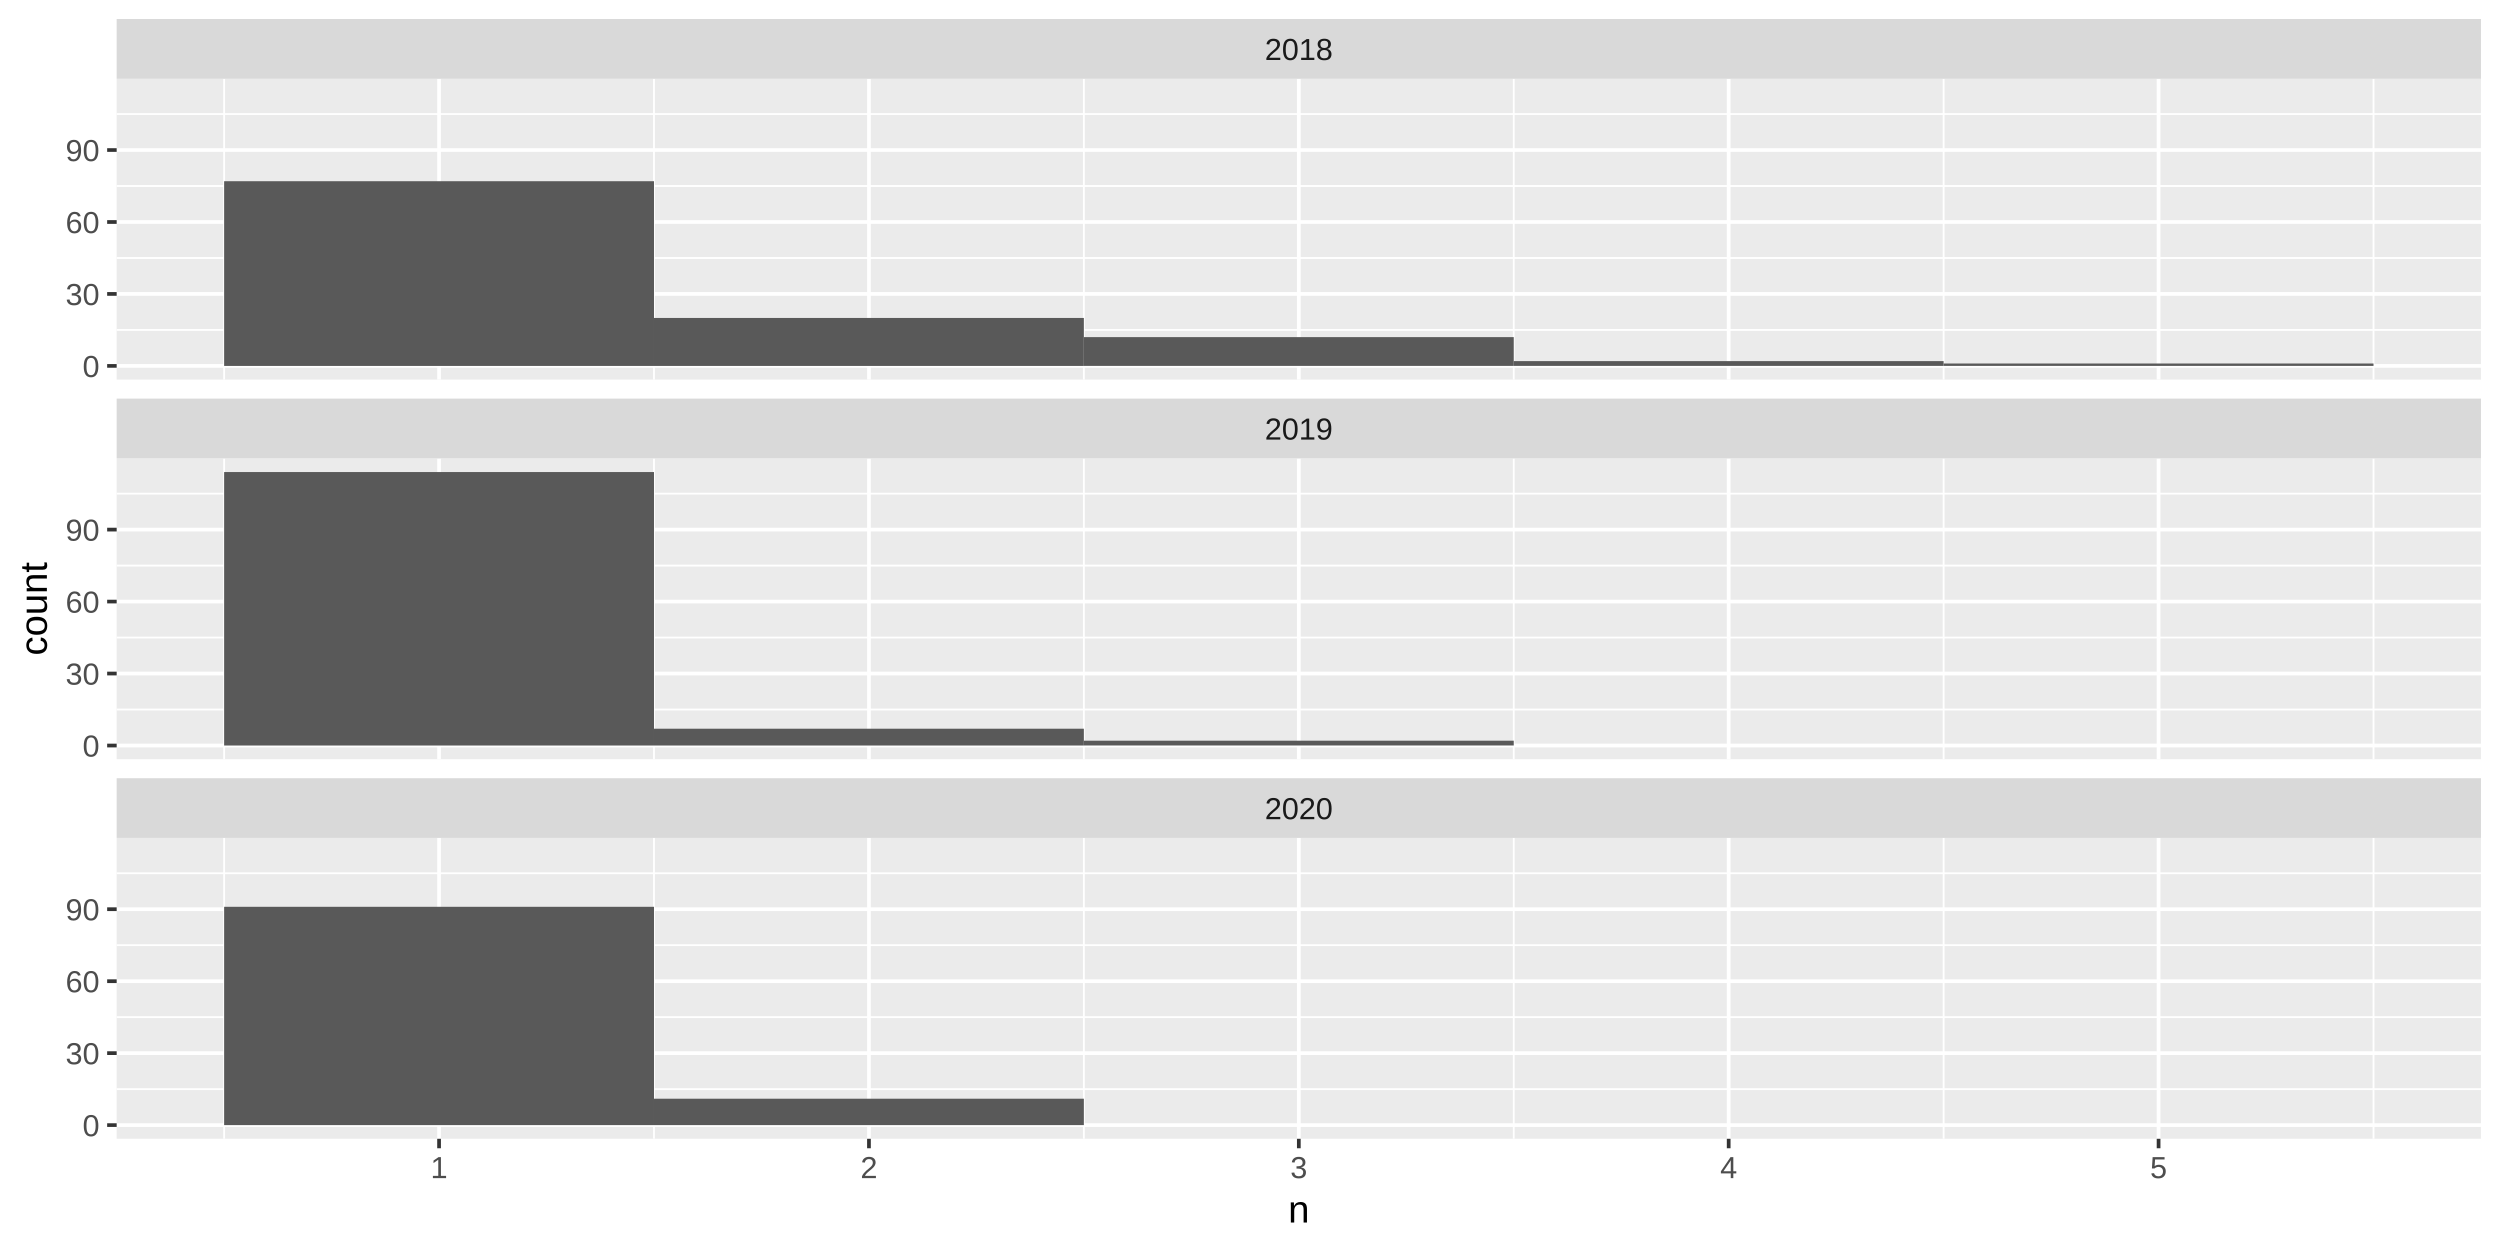
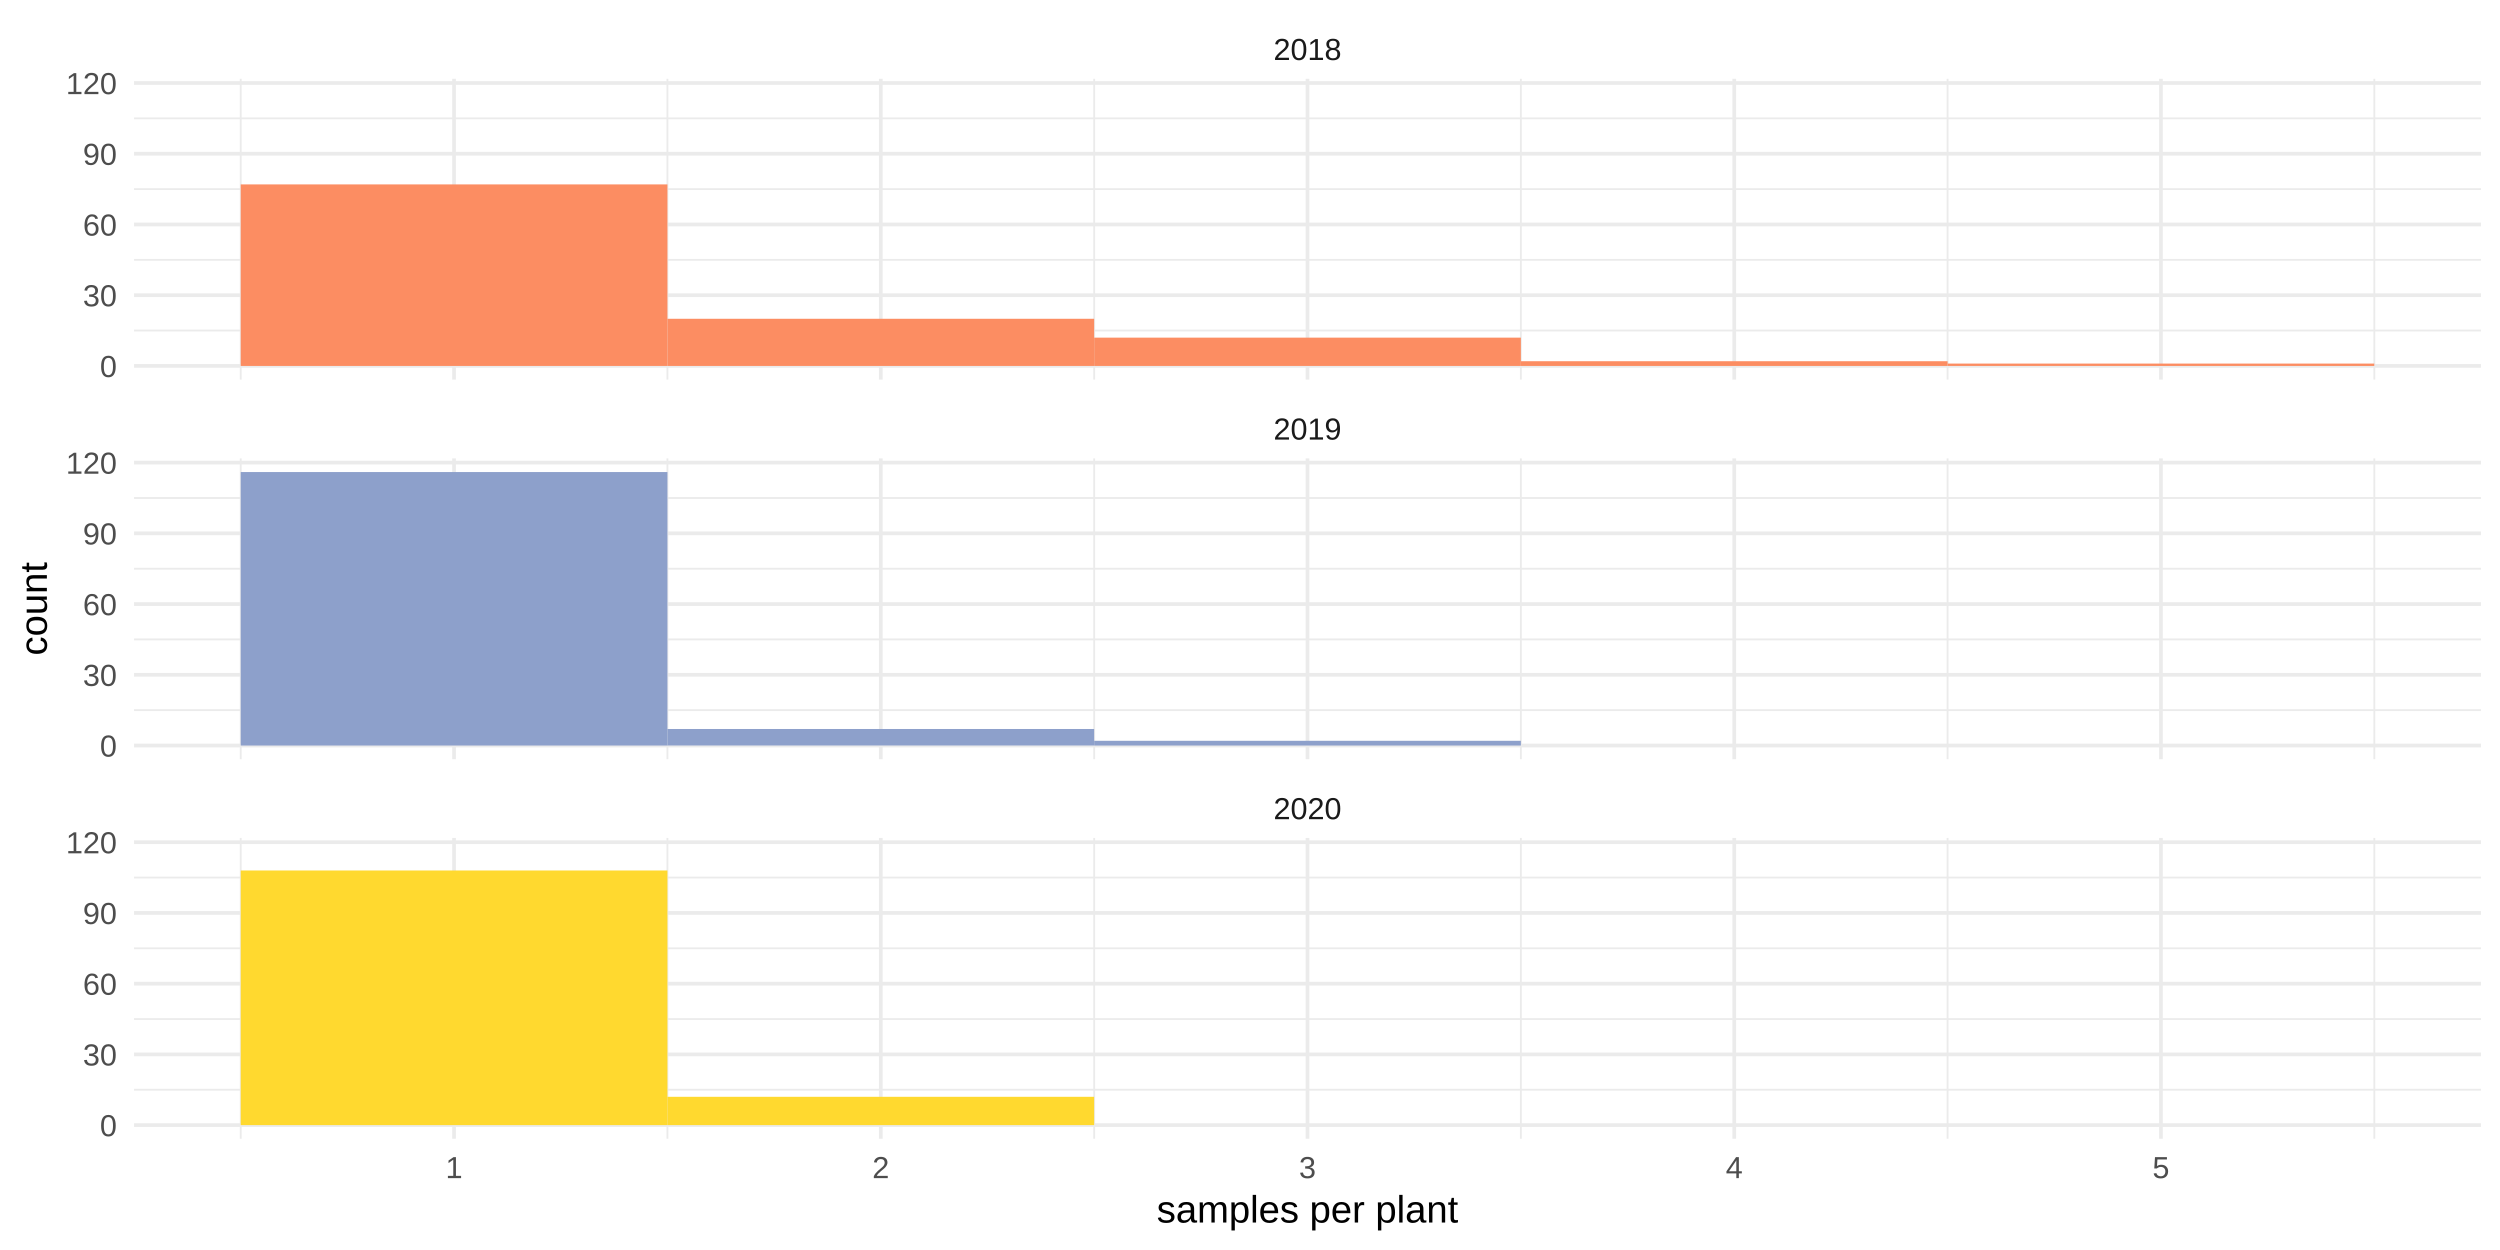
<svg xmlns="http://www.w3.org/2000/svg" class="svglite" width="720.00pt" height="360.00pt" viewBox="0 0 720.00 360.00">
  <defs>
    <style type="text/css">
    .svglite line, .svglite polyline, .svglite polygon, .svglite path, .svglite rect, .svglite circle {
      fill: none;
      stroke: #000000;
      stroke-linecap: round;
      stroke-linejoin: round;
      stroke-miterlimit: 10.00;
    }
    .svglite text {
      white-space: pre;
    }
  </style>
  </defs>
  <rect width="100%" height="100%" style="stroke: none; fill: #FFFFFF;" />
  <defs>
    <clipPath id="cpMC4wMHw3MjAuMDB8MC4wMHwzNjAuMDA=">
      <rect x="0.00" y="0.00" width="720.00" height="360.00" />
    </clipPath>
  </defs>
  <g clip-path="url(#cpMC4wMHw3MjAuMDB8MC4wMHwzNjAuMDA=)">
-     <rect x="0.00" y="0" width="720.00" height="360.00" style="stroke-width: 1.07; stroke: #FFFFFF; fill: #FFFFFF;" />
-   </g>
+ </g>
  <defs>
-     <clipPath id="cpMzMuNjB8NzE0LjUyfDIyLjY5fDEwOS4zMg==">
-       <rect x="33.60" y="22.69" width="680.92" height="86.63" />
+     <clipPath id="cpMzguNjB8NzE0LjUyfDIyLjY5fDEwOS4zMg==">
+       <rect x="38.60" y="22.69" width="675.92" height="86.63" />
    </clipPath>
  </defs>
-   <g clip-path="url(#cpMzMuNjB8NzE0LjUyfDIyLjY5fDEwOS4zMg==)">
-     <rect x="33.60" y="22.69" width="680.92" height="86.63" style="stroke-width: 1.07; stroke: none; fill: #EBEBEB;" />
-     <polyline points="33.60,95.02 714.52,95.02 " style="stroke-width: 0.53; stroke: #FFFFFF; stroke-linecap: butt;" />
-     <polyline points="33.60,74.30 714.52,74.30 " style="stroke-width: 0.53; stroke: #FFFFFF; stroke-linecap: butt;" />
-     <polyline points="33.60,53.57 714.52,53.57 " style="stroke-width: 0.53; stroke: #FFFFFF; stroke-linecap: butt;" />
-     <polyline points="33.60,32.84 714.52,32.84 " style="stroke-width: 0.53; stroke: #FFFFFF; stroke-linecap: butt;" />
-     <polyline points="64.55,109.32 64.55,22.69 " style="stroke-width: 0.53; stroke: #FFFFFF; stroke-linecap: butt;" />
-     <polyline points="188.35,109.32 188.35,22.69 " style="stroke-width: 0.53; stroke: #FFFFFF; stroke-linecap: butt;" />
-     <polyline points="312.16,109.32 312.16,22.69 " style="stroke-width: 0.53; stroke: #FFFFFF; stroke-linecap: butt;" />
-     <polyline points="435.96,109.32 435.96,22.69 " style="stroke-width: 0.53; stroke: #FFFFFF; stroke-linecap: butt;" />
-     <polyline points="559.77,109.32 559.77,22.69 " style="stroke-width: 0.53; stroke: #FFFFFF; stroke-linecap: butt;" />
-     <polyline points="683.57,109.32 683.57,22.69 " style="stroke-width: 0.53; stroke: #FFFFFF; stroke-linecap: butt;" />
-     <polyline points="33.60,105.38 714.52,105.38 " style="stroke-width: 1.07; stroke: #FFFFFF; stroke-linecap: butt;" />
-     <polyline points="33.60,84.66 714.52,84.66 " style="stroke-width: 1.07; stroke: #FFFFFF; stroke-linecap: butt;" />
-     <polyline points="33.60,63.93 714.52,63.93 " style="stroke-width: 1.07; stroke: #FFFFFF; stroke-linecap: butt;" />
-     <polyline points="33.60,43.21 714.52,43.21 " style="stroke-width: 1.07; stroke: #FFFFFF; stroke-linecap: butt;" />
-     <polyline points="126.45,109.32 126.45,22.69 " style="stroke-width: 1.07; stroke: #FFFFFF; stroke-linecap: butt;" />
-     <polyline points="250.26,109.32 250.26,22.69 " style="stroke-width: 1.07; stroke: #FFFFFF; stroke-linecap: butt;" />
-     <polyline points="374.06,109.32 374.06,22.69 " style="stroke-width: 1.07; stroke: #FFFFFF; stroke-linecap: butt;" />
-     <polyline points="497.86,109.32 497.86,22.69 " style="stroke-width: 1.07; stroke: #FFFFFF; stroke-linecap: butt;" />
-     <polyline points="621.67,109.32 621.67,22.69 " style="stroke-width: 1.07; stroke: #FFFFFF; stroke-linecap: butt;" />
-     <rect x="64.55" y="52.19" width="123.80" height="53.20" style="stroke-width: 1.07; stroke: none; stroke-linecap: butt; stroke-linejoin: miter; fill: #595959;" />
-     <rect x="188.35" y="91.57" width="123.80" height="13.82" style="stroke-width: 1.07; stroke: none; stroke-linecap: butt; stroke-linejoin: miter; fill: #595959;" />
-     <rect x="312.16" y="97.09" width="123.80" height="8.29" style="stroke-width: 1.07; stroke: none; stroke-linecap: butt; stroke-linejoin: miter; fill: #595959;" />
-     <rect x="435.96" y="104.00" width="123.80" height="1.38" style="stroke-width: 1.07; stroke: none; stroke-linecap: butt; stroke-linejoin: miter; fill: #595959;" />
-     <rect x="559.77" y="104.69" width="123.80" height="0.69" style="stroke-width: 1.07; stroke: none; stroke-linecap: butt; stroke-linejoin: miter; fill: #595959;" />
+   <g clip-path="url(#cpMzguNjB8NzE0LjUyfDIyLjY5fDEwOS4zMg==)">
+     <polyline points="38.60,95.20 714.52,95.20 " style="stroke-width: 0.53; stroke: #EBEBEB; stroke-linecap: butt;" />
+     <polyline points="38.60,74.83 714.52,74.83 " style="stroke-width: 0.53; stroke: #EBEBEB; stroke-linecap: butt;" />
+     <polyline points="38.60,54.46 714.52,54.46 " style="stroke-width: 0.53; stroke: #EBEBEB; stroke-linecap: butt;" />
+     <polyline points="38.60,34.09 714.52,34.09 " style="stroke-width: 0.53; stroke: #EBEBEB; stroke-linecap: butt;" />
+     <polyline points="69.33,109.32 69.33,22.69 " style="stroke-width: 0.53; stroke: #EBEBEB; stroke-linecap: butt;" />
+     <polyline points="192.22,109.32 192.22,22.69 " style="stroke-width: 0.53; stroke: #EBEBEB; stroke-linecap: butt;" />
+     <polyline points="315.12,109.32 315.12,22.69 " style="stroke-width: 0.53; stroke: #EBEBEB; stroke-linecap: butt;" />
+     <polyline points="438.01,109.32 438.01,22.69 " style="stroke-width: 0.53; stroke: #EBEBEB; stroke-linecap: butt;" />
+     <polyline points="560.90,109.32 560.90,22.69 " style="stroke-width: 0.53; stroke: #EBEBEB; stroke-linecap: butt;" />
+     <polyline points="683.80,109.32 683.80,22.69 " style="stroke-width: 0.53; stroke: #EBEBEB; stroke-linecap: butt;" />
+     <polyline points="38.60,105.38 714.52,105.38 " style="stroke-width: 1.07; stroke: #EBEBEB; stroke-linecap: butt;" />
+     <polyline points="38.60,85.02 714.52,85.02 " style="stroke-width: 1.07; stroke: #EBEBEB; stroke-linecap: butt;" />
+     <polyline points="38.60,64.65 714.52,64.65 " style="stroke-width: 1.07; stroke: #EBEBEB; stroke-linecap: butt;" />
+     <polyline points="38.60,44.28 714.52,44.28 " style="stroke-width: 1.07; stroke: #EBEBEB; stroke-linecap: butt;" />
+     <polyline points="38.60,23.91 714.52,23.91 " style="stroke-width: 1.07; stroke: #EBEBEB; stroke-linecap: butt;" />
+     <polyline points="130.77,109.32 130.77,22.69 " style="stroke-width: 1.07; stroke: #EBEBEB; stroke-linecap: butt;" />
+     <polyline points="253.67,109.32 253.67,22.69 " style="stroke-width: 1.07; stroke: #EBEBEB; stroke-linecap: butt;" />
+     <polyline points="376.56,109.32 376.56,22.69 " style="stroke-width: 1.07; stroke: #EBEBEB; stroke-linecap: butt;" />
+     <polyline points="499.46,109.32 499.46,22.69 " style="stroke-width: 1.07; stroke: #EBEBEB; stroke-linecap: butt;" />
+     <polyline points="622.35,109.32 622.35,22.69 " style="stroke-width: 1.07; stroke: #EBEBEB; stroke-linecap: butt;" />
+     <rect x="69.33" y="53.11" width="122.89" height="52.28" style="stroke-width: 1.07; stroke: none; stroke-linecap: butt; stroke-linejoin: miter; fill: #FC8D62;" />
+     <rect x="192.22" y="91.81" width="122.89" height="13.58" style="stroke-width: 1.07; stroke: none; stroke-linecap: butt; stroke-linejoin: miter; fill: #FC8D62;" />
+     <rect x="315.12" y="97.24" width="122.89" height="8.15" style="stroke-width: 1.07; stroke: none; stroke-linecap: butt; stroke-linejoin: miter; fill: #FC8D62;" />
+     <rect x="438.01" y="104.03" width="122.89" height="1.36" style="stroke-width: 1.07; stroke: none; stroke-linecap: butt; stroke-linejoin: miter; fill: #FC8D62;" />
+     <rect x="560.90" y="104.71" width="122.89" height="0.68" style="stroke-width: 1.07; stroke: none; stroke-linecap: butt; stroke-linejoin: miter; fill: #FC8D62;" />
  </g>
  <g clip-path="url(#cpMC4wMHw3MjAuMDB8MC4wMHwzNjAuMDA=)">
</g>
  <defs>
-     <clipPath id="cpMzMuNjB8NzE0LjUyfDEzMi4wMXwyMTguNjQ=">
-       <rect x="33.60" y="132.01" width="680.92" height="86.63" />
+     <clipPath id="cpMzguNjB8NzE0LjUyfDEzMi4wMXwyMTguNjQ=">
+       <rect x="38.60" y="132.01" width="675.92" height="86.63" />
    </clipPath>
  </defs>
-   <g clip-path="url(#cpMzMuNjB8NzE0LjUyfDEzMi4wMXwyMTguNjQ=)">
-     <rect x="33.60" y="132.01" width="680.92" height="86.63" style="stroke-width: 1.07; stroke: none; fill: #EBEBEB;" />
-     <polyline points="33.60,204.34 714.52,204.34 " style="stroke-width: 0.53; stroke: #FFFFFF; stroke-linecap: butt;" />
-     <polyline points="33.60,183.62 714.52,183.62 " style="stroke-width: 0.53; stroke: #FFFFFF; stroke-linecap: butt;" />
-     <polyline points="33.60,162.89 714.52,162.89 " style="stroke-width: 0.53; stroke: #FFFFFF; stroke-linecap: butt;" />
-     <polyline points="33.60,142.17 714.52,142.17 " style="stroke-width: 0.53; stroke: #FFFFFF; stroke-linecap: butt;" />
-     <polyline points="64.55,218.64 64.55,132.01 " style="stroke-width: 0.53; stroke: #FFFFFF; stroke-linecap: butt;" />
-     <polyline points="188.35,218.64 188.35,132.01 " style="stroke-width: 0.53; stroke: #FFFFFF; stroke-linecap: butt;" />
-     <polyline points="312.16,218.64 312.16,132.01 " style="stroke-width: 0.53; stroke: #FFFFFF; stroke-linecap: butt;" />
-     <polyline points="435.96,218.64 435.96,132.01 " style="stroke-width: 0.53; stroke: #FFFFFF; stroke-linecap: butt;" />
-     <polyline points="559.77,218.64 559.77,132.01 " style="stroke-width: 0.53; stroke: #FFFFFF; stroke-linecap: butt;" />
-     <polyline points="683.57,218.64 683.57,132.01 " style="stroke-width: 0.53; stroke: #FFFFFF; stroke-linecap: butt;" />
-     <polyline points="33.60,214.71 714.52,214.71 " style="stroke-width: 1.07; stroke: #FFFFFF; stroke-linecap: butt;" />
-     <polyline points="33.60,193.98 714.52,193.98 " style="stroke-width: 1.07; stroke: #FFFFFF; stroke-linecap: butt;" />
-     <polyline points="33.60,173.25 714.52,173.25 " style="stroke-width: 1.07; stroke: #FFFFFF; stroke-linecap: butt;" />
-     <polyline points="33.60,152.53 714.52,152.53 " style="stroke-width: 1.07; stroke: #FFFFFF; stroke-linecap: butt;" />
-     <polyline points="126.45,218.64 126.45,132.01 " style="stroke-width: 1.07; stroke: #FFFFFF; stroke-linecap: butt;" />
-     <polyline points="250.26,218.64 250.26,132.01 " style="stroke-width: 1.07; stroke: #FFFFFF; stroke-linecap: butt;" />
-     <polyline points="374.06,218.64 374.06,132.01 " style="stroke-width: 1.07; stroke: #FFFFFF; stroke-linecap: butt;" />
-     <polyline points="497.86,218.64 497.86,132.01 " style="stroke-width: 1.07; stroke: #FFFFFF; stroke-linecap: butt;" />
-     <polyline points="621.67,218.64 621.67,132.01 " style="stroke-width: 1.07; stroke: #FFFFFF; stroke-linecap: butt;" />
-     <rect x="64.55" y="135.95" width="123.80" height="78.76" style="stroke-width: 1.07; stroke: none; stroke-linecap: butt; stroke-linejoin: miter; fill: #595959;" />
-     <rect x="188.35" y="209.87" width="123.80" height="4.84" style="stroke-width: 1.07; stroke: none; stroke-linecap: butt; stroke-linejoin: miter; fill: #595959;" />
-     <rect x="312.16" y="213.32" width="123.80" height="1.38" style="stroke-width: 1.07; stroke: none; stroke-linecap: butt; stroke-linejoin: miter; fill: #595959;" />
-     <rect x="435.96" y="214.71" width="123.80" height="0.00" style="stroke-width: 1.07; stroke: none; stroke-linecap: butt; stroke-linejoin: miter; fill: #595959;" />
-     <rect x="559.77" y="214.71" width="123.80" height="0.00" style="stroke-width: 1.07; stroke: none; stroke-linecap: butt; stroke-linejoin: miter; fill: #595959;" />
+   <g clip-path="url(#cpMzguNjB8NzE0LjUyfDEzMi4wMXwyMTguNjQ=)">
+     <polyline points="38.60,204.52 714.52,204.52 " style="stroke-width: 0.53; stroke: #EBEBEB; stroke-linecap: butt;" />
+     <polyline points="38.60,184.15 714.52,184.15 " style="stroke-width: 0.53; stroke: #EBEBEB; stroke-linecap: butt;" />
+     <polyline points="38.60,163.79 714.52,163.79 " style="stroke-width: 0.53; stroke: #EBEBEB; stroke-linecap: butt;" />
+     <polyline points="38.60,143.42 714.52,143.42 " style="stroke-width: 0.53; stroke: #EBEBEB; stroke-linecap: butt;" />
+     <polyline points="69.33,218.64 69.33,132.01 " style="stroke-width: 0.53; stroke: #EBEBEB; stroke-linecap: butt;" />
+     <polyline points="192.22,218.64 192.22,132.01 " style="stroke-width: 0.53; stroke: #EBEBEB; stroke-linecap: butt;" />
+     <polyline points="315.12,218.64 315.12,132.01 " style="stroke-width: 0.53; stroke: #EBEBEB; stroke-linecap: butt;" />
+     <polyline points="438.01,218.64 438.01,132.01 " style="stroke-width: 0.53; stroke: #EBEBEB; stroke-linecap: butt;" />
+     <polyline points="560.90,218.64 560.90,132.01 " style="stroke-width: 0.53; stroke: #EBEBEB; stroke-linecap: butt;" />
+     <polyline points="683.80,218.64 683.80,132.01 " style="stroke-width: 0.53; stroke: #EBEBEB; stroke-linecap: butt;" />
+     <polyline points="38.60,214.71 714.52,214.71 " style="stroke-width: 1.07; stroke: #EBEBEB; stroke-linecap: butt;" />
+     <polyline points="38.60,194.34 714.52,194.34 " style="stroke-width: 1.07; stroke: #EBEBEB; stroke-linecap: butt;" />
+     <polyline points="38.60,173.97 714.52,173.97 " style="stroke-width: 1.07; stroke: #EBEBEB; stroke-linecap: butt;" />
+     <polyline points="38.60,153.60 714.52,153.60 " style="stroke-width: 1.07; stroke: #EBEBEB; stroke-linecap: butt;" />
+     <polyline points="38.60,133.23 714.52,133.23 " style="stroke-width: 1.07; stroke: #EBEBEB; stroke-linecap: butt;" />
+     <polyline points="130.77,218.64 130.77,132.01 " style="stroke-width: 1.07; stroke: #EBEBEB; stroke-linecap: butt;" />
+     <polyline points="253.67,218.64 253.67,132.01 " style="stroke-width: 1.07; stroke: #EBEBEB; stroke-linecap: butt;" />
+     <polyline points="376.56,218.64 376.56,132.01 " style="stroke-width: 1.07; stroke: #EBEBEB; stroke-linecap: butt;" />
+     <polyline points="499.46,218.64 499.46,132.01 " style="stroke-width: 1.07; stroke: #EBEBEB; stroke-linecap: butt;" />
+     <polyline points="622.35,218.64 622.35,132.01 " style="stroke-width: 1.07; stroke: #EBEBEB; stroke-linecap: butt;" />
+     <rect x="69.33" y="135.95" width="122.89" height="78.76" style="stroke-width: 1.07; stroke: none; stroke-linecap: butt; stroke-linejoin: miter; fill: #8DA0CB;" />
+     <rect x="192.22" y="209.95" width="122.89" height="4.75" style="stroke-width: 1.07; stroke: none; stroke-linecap: butt; stroke-linejoin: miter; fill: #8DA0CB;" />
+     <rect x="315.12" y="213.35" width="122.89" height="1.36" style="stroke-width: 1.07; stroke: none; stroke-linecap: butt; stroke-linejoin: miter; fill: #8DA0CB;" />
+     <rect x="438.01" y="214.71" width="122.89" height="0.00" style="stroke-width: 1.07; stroke: none; stroke-linecap: butt; stroke-linejoin: miter; fill: #8DA0CB;" />
+     <rect x="560.90" y="214.71" width="122.89" height="0.00" style="stroke-width: 1.07; stroke: none; stroke-linecap: butt; stroke-linejoin: miter; fill: #8DA0CB;" />
  </g>
  <g clip-path="url(#cpMC4wMHw3MjAuMDB8MC4wMHwzNjAuMDA=)">
</g>
  <defs>
-     <clipPath id="cpMzMuNjB8NzE0LjUyfDI0MS4zM3wzMjcuOTc=">
-       <rect x="33.60" y="241.33" width="680.92" height="86.63" />
+     <clipPath id="cpMzguNjB8NzE0LjUyfDI0MS4zM3wzMjcuOTc=">
+       <rect x="38.60" y="241.33" width="675.92" height="86.63" />
    </clipPath>
  </defs>
-   <g clip-path="url(#cpMzMuNjB8NzE0LjUyfDI0MS4zM3wzMjcuOTc=)">
-     <rect x="33.60" y="241.33" width="680.92" height="86.63" style="stroke-width: 1.07; stroke: none; fill: #EBEBEB;" />
-     <polyline points="33.60,313.67 714.52,313.67 " style="stroke-width: 0.53; stroke: #FFFFFF; stroke-linecap: butt;" />
-     <polyline points="33.60,292.94 714.52,292.94 " style="stroke-width: 0.53; stroke: #FFFFFF; stroke-linecap: butt;" />
-     <polyline points="33.60,272.21 714.52,272.21 " style="stroke-width: 0.53; stroke: #FFFFFF; stroke-linecap: butt;" />
-     <polyline points="33.60,251.49 714.52,251.49 " style="stroke-width: 0.53; stroke: #FFFFFF; stroke-linecap: butt;" />
-     <polyline points="64.55,327.97 64.55,241.33 " style="stroke-width: 0.53; stroke: #FFFFFF; stroke-linecap: butt;" />
-     <polyline points="188.35,327.97 188.35,241.33 " style="stroke-width: 0.53; stroke: #FFFFFF; stroke-linecap: butt;" />
-     <polyline points="312.16,327.97 312.16,241.33 " style="stroke-width: 0.53; stroke: #FFFFFF; stroke-linecap: butt;" />
-     <polyline points="435.96,327.97 435.96,241.33 " style="stroke-width: 0.53; stroke: #FFFFFF; stroke-linecap: butt;" />
-     <polyline points="559.77,327.97 559.77,241.33 " style="stroke-width: 0.53; stroke: #FFFFFF; stroke-linecap: butt;" />
-     <polyline points="683.57,327.97 683.57,241.33 " style="stroke-width: 0.53; stroke: #FFFFFF; stroke-linecap: butt;" />
-     <polyline points="33.60,324.03 714.52,324.03 " style="stroke-width: 1.07; stroke: #FFFFFF; stroke-linecap: butt;" />
-     <polyline points="33.60,303.30 714.52,303.30 " style="stroke-width: 1.07; stroke: #FFFFFF; stroke-linecap: butt;" />
-     <polyline points="33.60,282.58 714.52,282.58 " style="stroke-width: 1.07; stroke: #FFFFFF; stroke-linecap: butt;" />
-     <polyline points="33.60,261.85 714.52,261.85 " style="stroke-width: 1.07; stroke: #FFFFFF; stroke-linecap: butt;" />
-     <polyline points="126.45,327.97 126.45,241.33 " style="stroke-width: 1.07; stroke: #FFFFFF; stroke-linecap: butt;" />
-     <polyline points="250.26,327.97 250.26,241.33 " style="stroke-width: 1.07; stroke: #FFFFFF; stroke-linecap: butt;" />
-     <polyline points="374.06,327.97 374.06,241.33 " style="stroke-width: 1.07; stroke: #FFFFFF; stroke-linecap: butt;" />
-     <polyline points="497.86,327.97 497.86,241.33 " style="stroke-width: 1.07; stroke: #FFFFFF; stroke-linecap: butt;" />
-     <polyline points="621.67,327.97 621.67,241.33 " style="stroke-width: 1.07; stroke: #FFFFFF; stroke-linecap: butt;" />
-     <rect x="64.55" y="261.16" width="123.80" height="62.87" style="stroke-width: 1.07; stroke: none; stroke-linecap: butt; stroke-linejoin: miter; fill: #595959;" />
-     <rect x="188.35" y="316.43" width="123.80" height="7.60" style="stroke-width: 1.07; stroke: none; stroke-linecap: butt; stroke-linejoin: miter; fill: #595959;" />
-     <rect x="312.16" y="324.03" width="123.80" height="0.00" style="stroke-width: 1.07; stroke: none; stroke-linecap: butt; stroke-linejoin: miter; fill: #595959;" />
-     <rect x="435.96" y="324.03" width="123.80" height="0.00" style="stroke-width: 1.07; stroke: none; stroke-linecap: butt; stroke-linejoin: miter; fill: #595959;" />
-     <rect x="559.77" y="324.03" width="123.80" height="0.00" style="stroke-width: 1.07; stroke: none; stroke-linecap: butt; stroke-linejoin: miter; fill: #595959;" />
+   <g clip-path="url(#cpMzguNjB8NzE0LjUyfDI0MS4zM3wzMjcuOTc=)">
+     <polyline points="38.60,313.84 714.52,313.84 " style="stroke-width: 0.53; stroke: #EBEBEB; stroke-linecap: butt;" />
+     <polyline points="38.60,293.48 714.52,293.48 " style="stroke-width: 0.53; stroke: #EBEBEB; stroke-linecap: butt;" />
+     <polyline points="38.60,273.11 714.52,273.11 " style="stroke-width: 0.53; stroke: #EBEBEB; stroke-linecap: butt;" />
+     <polyline points="38.60,252.74 714.52,252.74 " style="stroke-width: 0.53; stroke: #EBEBEB; stroke-linecap: butt;" />
+     <polyline points="69.33,327.97 69.33,241.33 " style="stroke-width: 0.53; stroke: #EBEBEB; stroke-linecap: butt;" />
+     <polyline points="192.22,327.97 192.22,241.33 " style="stroke-width: 0.53; stroke: #EBEBEB; stroke-linecap: butt;" />
+     <polyline points="315.12,327.97 315.12,241.33 " style="stroke-width: 0.53; stroke: #EBEBEB; stroke-linecap: butt;" />
+     <polyline points="438.01,327.97 438.01,241.33 " style="stroke-width: 0.53; stroke: #EBEBEB; stroke-linecap: butt;" />
+     <polyline points="560.90,327.97 560.90,241.33 " style="stroke-width: 0.53; stroke: #EBEBEB; stroke-linecap: butt;" />
+     <polyline points="683.80,327.97 683.80,241.33 " style="stroke-width: 0.53; stroke: #EBEBEB; stroke-linecap: butt;" />
+     <polyline points="38.60,324.03 714.52,324.03 " style="stroke-width: 1.07; stroke: #EBEBEB; stroke-linecap: butt;" />
+     <polyline points="38.60,303.66 714.52,303.66 " style="stroke-width: 1.07; stroke: #EBEBEB; stroke-linecap: butt;" />
+     <polyline points="38.60,283.29 714.52,283.29 " style="stroke-width: 1.07; stroke: #EBEBEB; stroke-linecap: butt;" />
+     <polyline points="38.60,262.92 714.52,262.92 " style="stroke-width: 1.07; stroke: #EBEBEB; stroke-linecap: butt;" />
+     <polyline points="38.60,242.56 714.52,242.56 " style="stroke-width: 1.07; stroke: #EBEBEB; stroke-linecap: butt;" />
+     <polyline points="130.77,327.97 130.77,241.33 " style="stroke-width: 1.07; stroke: #EBEBEB; stroke-linecap: butt;" />
+     <polyline points="253.67,327.97 253.67,241.33 " style="stroke-width: 1.07; stroke: #EBEBEB; stroke-linecap: butt;" />
+     <polyline points="376.56,327.97 376.56,241.33 " style="stroke-width: 1.07; stroke: #EBEBEB; stroke-linecap: butt;" />
+     <polyline points="499.46,327.97 499.46,241.33 " style="stroke-width: 1.07; stroke: #EBEBEB; stroke-linecap: butt;" />
+     <polyline points="622.35,327.97 622.35,241.33 " style="stroke-width: 1.07; stroke: #EBEBEB; stroke-linecap: butt;" />
+     <rect x="69.33" y="250.70" width="122.89" height="73.33" style="stroke-width: 1.07; stroke: none; stroke-linecap: butt; stroke-linejoin: miter; fill: #FFD92F;" />
+     <rect x="192.22" y="315.88" width="122.89" height="8.15" style="stroke-width: 1.07; stroke: none; stroke-linecap: butt; stroke-linejoin: miter; fill: #FFD92F;" />
+     <rect x="315.12" y="324.03" width="122.89" height="0.00" style="stroke-width: 1.07; stroke: none; stroke-linecap: butt; stroke-linejoin: miter; fill: #FFD92F;" />
+     <rect x="438.01" y="324.03" width="122.89" height="0.00" style="stroke-width: 1.07; stroke: none; stroke-linecap: butt; stroke-linejoin: miter; fill: #FFD92F;" />
+     <rect x="560.90" y="324.03" width="122.89" height="0.00" style="stroke-width: 1.07; stroke: none; stroke-linecap: butt; stroke-linejoin: miter; fill: #FFD92F;" />
  </g>
  <g clip-path="url(#cpMC4wMHw3MjAuMDB8MC4wMHwzNjAuMDA=)">
</g>
  <defs>
-     <clipPath id="cpMzMuNjB8NzE0LjUyfDIyNC4xMnwyNDEuMzM=">
-       <rect x="33.60" y="224.12" width="680.92" height="17.21" />
+     <clipPath id="cpMzguNjB8NzE0LjUyfDIyNC4xMnwyNDEuMzM=">
+       <rect x="38.60" y="224.12" width="675.92" height="17.21" />
    </clipPath>
  </defs>
-   <g clip-path="url(#cpMzMuNjB8NzE0LjUyfDIyNC4xMnwyNDEuMzM=)">
-     <rect x="33.60" y="224.12" width="680.92" height="17.21" style="stroke-width: 1.07; stroke: none; fill: #D9D9D9;" />
-     <text x="374.06" y="235.94" text-anchor="middle" style="font-size: 8.80px;fill: #1A1A1A; font-family: &quot;Arial&quot;;">2020</text>
+   <g clip-path="url(#cpMzguNjB8NzE0LjUyfDIyNC4xMnwyNDEuMzM=)">
+     <text x="376.56" y="235.94" text-anchor="middle" style="font-size: 8.80px;fill: #1A1A1A; font-family: &quot;Arial&quot;;">2020</text>
  </g>
  <g clip-path="url(#cpMC4wMHw3MjAuMDB8MC4wMHwzNjAuMDA=)">
</g>
  <defs>
-     <clipPath id="cpMzMuNjB8NzE0LjUyfDExNC44MHwxMzIuMDE=">
-       <rect x="33.60" y="114.80" width="680.92" height="17.21" />
+     <clipPath id="cpMzguNjB8NzE0LjUyfDExNC44MHwxMzIuMDE=">
+       <rect x="38.60" y="114.80" width="675.92" height="17.21" />
    </clipPath>
  </defs>
-   <g clip-path="url(#cpMzMuNjB8NzE0LjUyfDExNC44MHwxMzIuMDE=)">
-     <rect x="33.60" y="114.80" width="680.92" height="17.21" style="stroke-width: 1.07; stroke: none; fill: #D9D9D9;" />
-     <text x="374.06" y="126.61" text-anchor="middle" style="font-size: 8.80px;fill: #1A1A1A; font-family: &quot;Arial&quot;;">2019</text>
+   <g clip-path="url(#cpMzguNjB8NzE0LjUyfDExNC44MHwxMzIuMDE=)">
+     <text x="376.56" y="126.61" text-anchor="middle" style="font-size: 8.80px;fill: #1A1A1A; font-family: &quot;Arial&quot;;">2019</text>
  </g>
  <g clip-path="url(#cpMC4wMHw3MjAuMDB8MC4wMHwzNjAuMDA=)">
</g>
  <defs>
-     <clipPath id="cpMzMuNjB8NzE0LjUyfDUuNDh8MjIuNjk=">
-       <rect x="33.60" y="5.48" width="680.92" height="17.21" />
+     <clipPath id="cpMzguNjB8NzE0LjUyfDUuNDh8MjIuNjk=">
+       <rect x="38.60" y="5.48" width="675.92" height="17.21" />
    </clipPath>
  </defs>
-   <g clip-path="url(#cpMzMuNjB8NzE0LjUyfDUuNDh8MjIuNjk=)">
-     <rect x="33.60" y="5.48" width="680.92" height="17.21" style="stroke-width: 1.07; stroke: none; fill: #D9D9D9;" />
-     <text x="374.06" y="17.29" text-anchor="middle" style="font-size: 8.80px;fill: #1A1A1A; font-family: &quot;Arial&quot;;">2018</text>
+   <g clip-path="url(#cpMzguNjB8NzE0LjUyfDUuNDh8MjIuNjk=)">
+     <text x="376.56" y="17.29" text-anchor="middle" style="font-size: 8.80px;fill: #1A1A1A; font-family: &quot;Arial&quot;;">2018</text>
  </g>
  <g clip-path="url(#cpMC4wMHw3MjAuMDB8MC4wMHwzNjAuMDA=)">
-     <polyline points="126.45,330.71 126.45,327.97 " style="stroke-width: 1.07; stroke: #333333; stroke-linecap: butt;" />
-     <polyline points="250.26,330.71 250.26,327.97 " style="stroke-width: 1.07; stroke: #333333; stroke-linecap: butt;" />
-     <polyline points="374.06,330.71 374.06,327.97 " style="stroke-width: 1.07; stroke: #333333; stroke-linecap: butt;" />
-     <polyline points="497.86,330.71 497.86,327.97 " style="stroke-width: 1.07; stroke: #333333; stroke-linecap: butt;" />
-     <polyline points="621.67,330.71 621.67,327.97 " style="stroke-width: 1.07; stroke: #333333; stroke-linecap: butt;" />
-     <text x="126.45" y="339.31" text-anchor="middle" style="font-size: 8.80px;fill: #4D4D4D; font-family: &quot;Arial&quot;;">1</text>
-     <text x="250.26" y="339.31" text-anchor="middle" style="font-size: 8.80px;fill: #4D4D4D; font-family: &quot;Arial&quot;;">2</text>
-     <text x="374.06" y="339.31" text-anchor="middle" style="font-size: 8.80px;fill: #4D4D4D; font-family: &quot;Arial&quot;;">3</text>
-     <text x="497.86" y="339.31" text-anchor="middle" style="font-size: 8.80px;fill: #4D4D4D; font-family: &quot;Arial&quot;;">4</text>
-     <text x="621.67" y="339.31" text-anchor="middle" style="font-size: 8.80px;fill: #4D4D4D; font-family: &quot;Arial&quot;;">5</text>
-     <text x="28.67" y="108.59" text-anchor="end" style="font-size: 8.80px;fill: #4D4D4D; font-family: &quot;Arial&quot;;">0</text>
-     <text x="28.67" y="87.87" text-anchor="end" style="font-size: 8.80px;fill: #4D4D4D; font-family: &quot;Arial&quot;;">30</text>
-     <text x="28.67" y="67.14" text-anchor="end" style="font-size: 8.80px;fill: #4D4D4D; font-family: &quot;Arial&quot;;">60</text>
-     <text x="28.67" y="46.41" text-anchor="end" style="font-size: 8.80px;fill: #4D4D4D; font-family: &quot;Arial&quot;;">90</text>
-     <polyline points="30.86,105.38 33.60,105.38 " style="stroke-width: 1.07; stroke: #333333; stroke-linecap: butt;" />
-     <polyline points="30.86,84.66 33.60,84.66 " style="stroke-width: 1.07; stroke: #333333; stroke-linecap: butt;" />
-     <polyline points="30.86,63.93 33.60,63.93 " style="stroke-width: 1.07; stroke: #333333; stroke-linecap: butt;" />
-     <polyline points="30.86,43.21 33.60,43.21 " style="stroke-width: 1.07; stroke: #333333; stroke-linecap: butt;" />
-     <text x="28.67" y="217.91" text-anchor="end" style="font-size: 8.80px;fill: #4D4D4D; font-family: &quot;Arial&quot;;">0</text>
-     <text x="28.67" y="197.19" text-anchor="end" style="font-size: 8.80px;fill: #4D4D4D; font-family: &quot;Arial&quot;;">30</text>
-     <text x="28.67" y="176.46" text-anchor="end" style="font-size: 8.80px;fill: #4D4D4D; font-family: &quot;Arial&quot;;">60</text>
-     <text x="28.67" y="155.74" text-anchor="end" style="font-size: 8.80px;fill: #4D4D4D; font-family: &quot;Arial&quot;;">90</text>
-     <polyline points="30.86,214.71 33.60,214.71 " style="stroke-width: 1.07; stroke: #333333; stroke-linecap: butt;" />
-     <polyline points="30.86,193.98 33.60,193.98 " style="stroke-width: 1.07; stroke: #333333; stroke-linecap: butt;" />
-     <polyline points="30.86,173.25 33.60,173.25 " style="stroke-width: 1.07; stroke: #333333; stroke-linecap: butt;" />
-     <polyline points="30.86,152.53 33.60,152.53 " style="stroke-width: 1.07; stroke: #333333; stroke-linecap: butt;" />
-     <text x="28.67" y="327.24" text-anchor="end" style="font-size: 8.80px;fill: #4D4D4D; font-family: &quot;Arial&quot;;">0</text>
-     <text x="28.67" y="306.51" text-anchor="end" style="font-size: 8.80px;fill: #4D4D4D; font-family: &quot;Arial&quot;;">30</text>
-     <text x="28.67" y="285.78" text-anchor="end" style="font-size: 8.80px;fill: #4D4D4D; font-family: &quot;Arial&quot;;">60</text>
-     <text x="28.67" y="265.06" text-anchor="end" style="font-size: 8.80px;fill: #4D4D4D; font-family: &quot;Arial&quot;;">90</text>
-     <polyline points="30.86,324.03 33.60,324.03 " style="stroke-width: 1.07; stroke: #333333; stroke-linecap: butt;" />
-     <polyline points="30.86,303.30 33.60,303.30 " style="stroke-width: 1.07; stroke: #333333; stroke-linecap: butt;" />
-     <polyline points="30.86,282.58 33.60,282.58 " style="stroke-width: 1.07; stroke: #333333; stroke-linecap: butt;" />
-     <polyline points="30.86,261.85 33.60,261.85 " style="stroke-width: 1.07; stroke: #333333; stroke-linecap: butt;" />
-     <text x="374.06" y="352.10" text-anchor="middle" style="font-size: 11.00px; font-family: &quot;Arial&quot;;">n</text>
+     <text x="130.77" y="339.31" text-anchor="middle" style="font-size: 8.80px;fill: #4D4D4D; font-family: &quot;Arial&quot;;">1</text>
+     <text x="253.67" y="339.31" text-anchor="middle" style="font-size: 8.80px;fill: #4D4D4D; font-family: &quot;Arial&quot;;">2</text>
+     <text x="376.56" y="339.31" text-anchor="middle" style="font-size: 8.80px;fill: #4D4D4D; font-family: &quot;Arial&quot;;">3</text>
+     <text x="499.46" y="339.31" text-anchor="middle" style="font-size: 8.80px;fill: #4D4D4D; font-family: &quot;Arial&quot;;">4</text>
+     <text x="622.35" y="339.31" text-anchor="middle" style="font-size: 8.80px;fill: #4D4D4D; font-family: &quot;Arial&quot;;">5</text>
+     <text x="33.67" y="108.59" text-anchor="end" style="font-size: 8.80px;fill: #4D4D4D; font-family: &quot;Arial&quot;;">0</text>
+     <text x="33.67" y="88.22" text-anchor="end" style="font-size: 8.80px;fill: #4D4D4D; font-family: &quot;Arial&quot;;">30</text>
+     <text x="33.67" y="67.86" text-anchor="end" style="font-size: 8.80px;fill: #4D4D4D; font-family: &quot;Arial&quot;;">60</text>
+     <text x="33.67" y="47.49" text-anchor="end" style="font-size: 8.80px;fill: #4D4D4D; font-family: &quot;Arial&quot;;">90</text>
+     <text x="33.67" y="27.12" text-anchor="end" style="font-size: 8.80px;fill: #4D4D4D; font-family: &quot;Arial&quot;;">120</text>
+     <text x="33.67" y="217.91" text-anchor="end" style="font-size: 8.80px;fill: #4D4D4D; font-family: &quot;Arial&quot;;">0</text>
+     <text x="33.67" y="197.55" text-anchor="end" style="font-size: 8.80px;fill: #4D4D4D; font-family: &quot;Arial&quot;;">30</text>
+     <text x="33.67" y="177.18" text-anchor="end" style="font-size: 8.80px;fill: #4D4D4D; font-family: &quot;Arial&quot;;">60</text>
+     <text x="33.67" y="156.81" text-anchor="end" style="font-size: 8.80px;fill: #4D4D4D; font-family: &quot;Arial&quot;;">90</text>
+     <text x="33.67" y="136.44" text-anchor="end" style="font-size: 8.80px;fill: #4D4D4D; font-family: &quot;Arial&quot;;">120</text>
+     <text x="33.67" y="327.24" text-anchor="end" style="font-size: 8.80px;fill: #4D4D4D; font-family: &quot;Arial&quot;;">0</text>
+     <text x="33.67" y="306.87" text-anchor="end" style="font-size: 8.80px;fill: #4D4D4D; font-family: &quot;Arial&quot;;">30</text>
+     <text x="33.67" y="286.50" text-anchor="end" style="font-size: 8.80px;fill: #4D4D4D; font-family: &quot;Arial&quot;;">60</text>
+     <text x="33.67" y="266.13" text-anchor="end" style="font-size: 8.80px;fill: #4D4D4D; font-family: &quot;Arial&quot;;">90</text>
+     <text x="33.67" y="245.76" text-anchor="end" style="font-size: 8.80px;fill: #4D4D4D; font-family: &quot;Arial&quot;;">120</text>
+     <text x="376.56" y="352.10" text-anchor="middle" style="font-size: 11.00px; font-family: &quot;Arial&quot;;">samples per plant</text>
    <text transform="translate(13.50,175.33) rotate(-90)" text-anchor="middle" style="font-size: 11.00px; font-family: &quot;Arial&quot;;">count</text>
  </g>
</svg>
